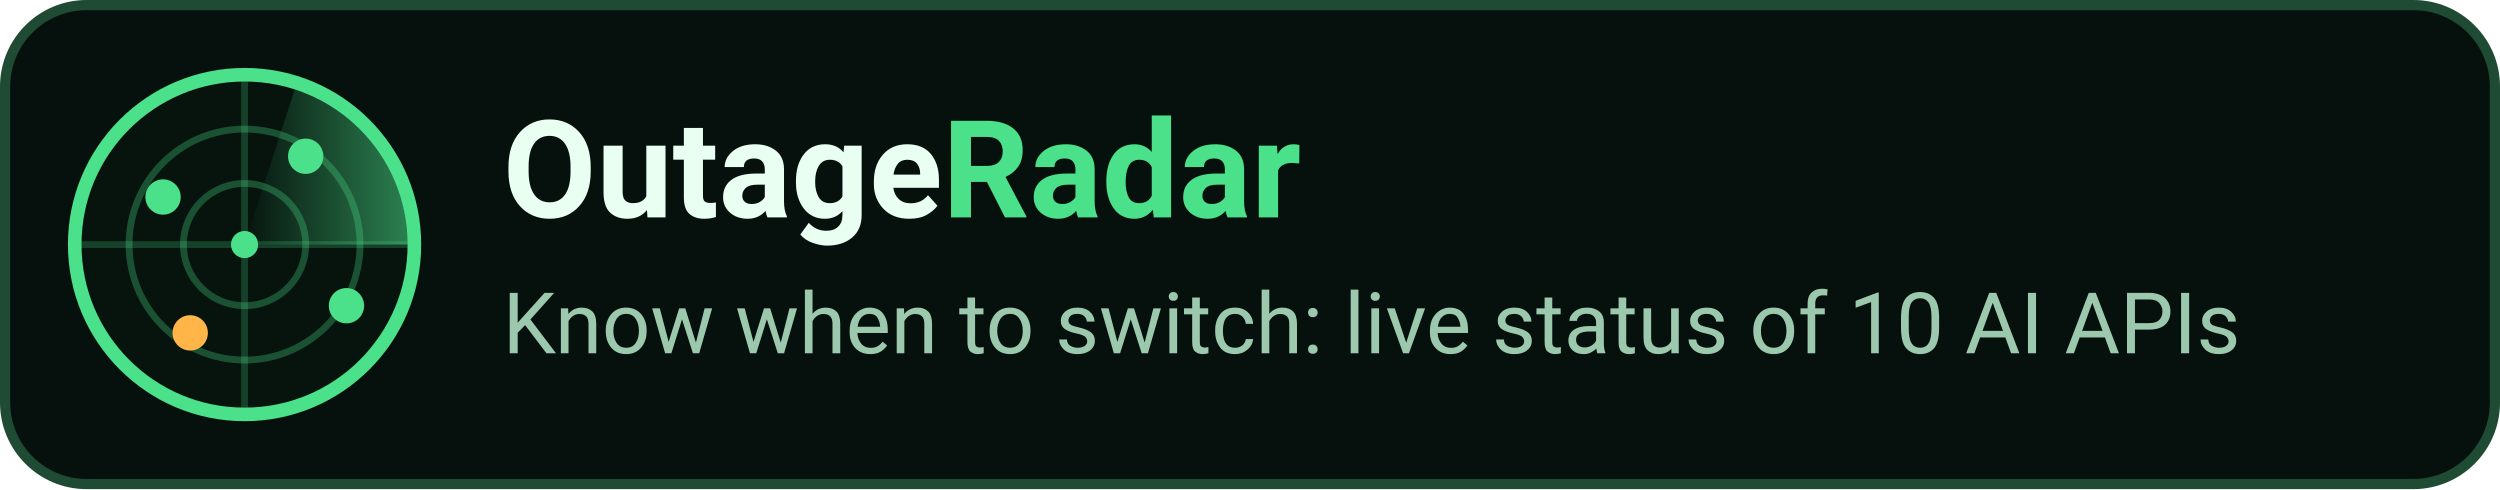
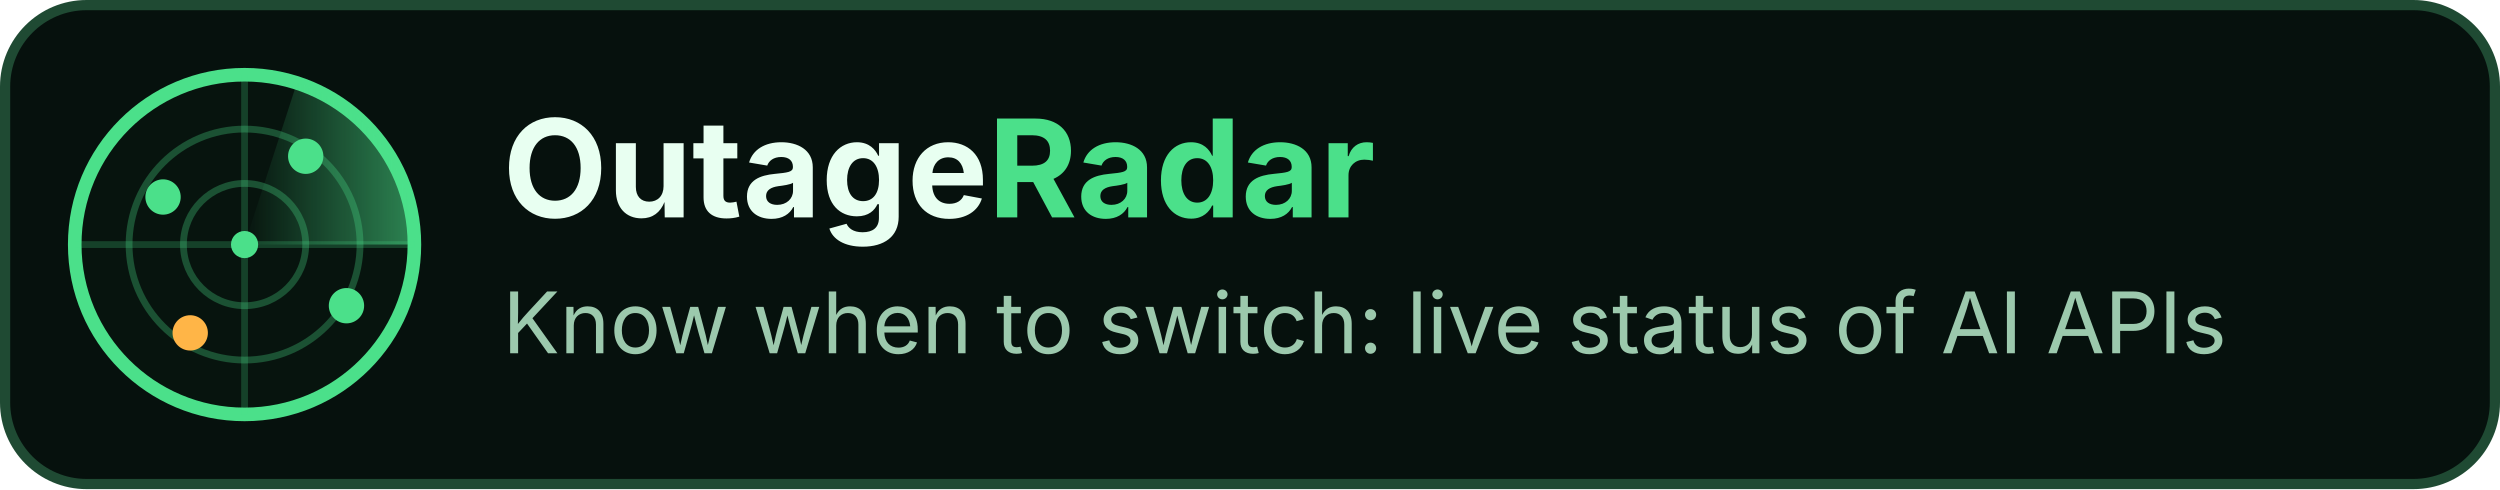
- <svg xmlns="http://www.w3.org/2000/svg" width="368" height="72" viewBox="0 0 368 72" role="img" aria-label="OutageRadar: live outage radar for 10 AI APIs">
+ <svg xmlns="http://www.w3.org/2000/svg" width="368" height="72" viewBox="0 0 368 72" role="img" aria-label="OutageRadar: know when to switch. Live status of AI APIs">
  <defs>
    <linearGradient id="sw" x1="0" y1="0" x2="1" y2="0">
      <stop offset="0" stop-color="#4be08a" stop-opacity="0" />
      <stop offset="1" stop-color="#4be08a" stop-opacity=".55" />
    </linearGradient>
  </defs>
  <rect x=".75" y=".75" width="366.5" height="70.5" rx="12" fill="#06110d" stroke="#1f4a33" stroke-width="1.5" />
  <g transform="translate(36 36)">
    <circle r="25" fill="#07140e" stroke="#4be08a" stroke-width="2" />
    <circle r="17" fill="none" stroke="#4be08a" stroke-opacity=".3" />
    <circle r="9" fill="none" stroke="#4be08a" stroke-opacity=".3" />
    <line x1="-25" y1="0" x2="25" y2="0" stroke="#4be08a" stroke-opacity=".22" />
    <line x1="0" y1="-25" x2="0" y2="25" stroke="#4be08a" stroke-opacity=".22" />
    <path d="M0 0 L25 0 A25 25 0 0 0 7.7 -23.8 Z" fill="url(#sw)" />
    <circle cx="9" cy="-13" r="2.6" fill="#4be08a" />
    <circle cx="-12" cy="-7" r="2.6" fill="#4be08a" />
    <circle cx="15" cy="9" r="2.6" fill="#4be08a" />
    <circle cx="-8" cy="13" r="2.6" fill="#ffb547" />
    <circle r="2" fill="#4be08a" />
  </g>
-   <text x="74" y="32" font-family="system-ui,-apple-system,'Segoe UI',Roboto,Arial,sans-serif" font-size="20" font-weight="700" fill="#e8fff1">Outage<tspan fill="#4be08a">Radar</tspan>
+   <text x="74" y="32" font-family="Inter,system-ui,-apple-system,'Segoe UI',Roboto,Arial,sans-serif" font-size="20" font-weight="700" fill="#e8fff1">Outage<tspan fill="#4be08a">Radar</tspan>
  </text>
-   <text x="74" y="52" font-family="system-ui,-apple-system,'Segoe UI',Roboto,Arial,sans-serif" font-size="12.5" fill="#9cc9ad">Know when to switch: live status of 10 AI APIs</text>
+   <text x="74" y="52" font-family="Inter,system-ui,-apple-system,'Segoe UI',Roboto,Arial,sans-serif" font-size="12.5" fill="#9cc9ad">Know when to switch: live status of AI APIs</text>
</svg>
